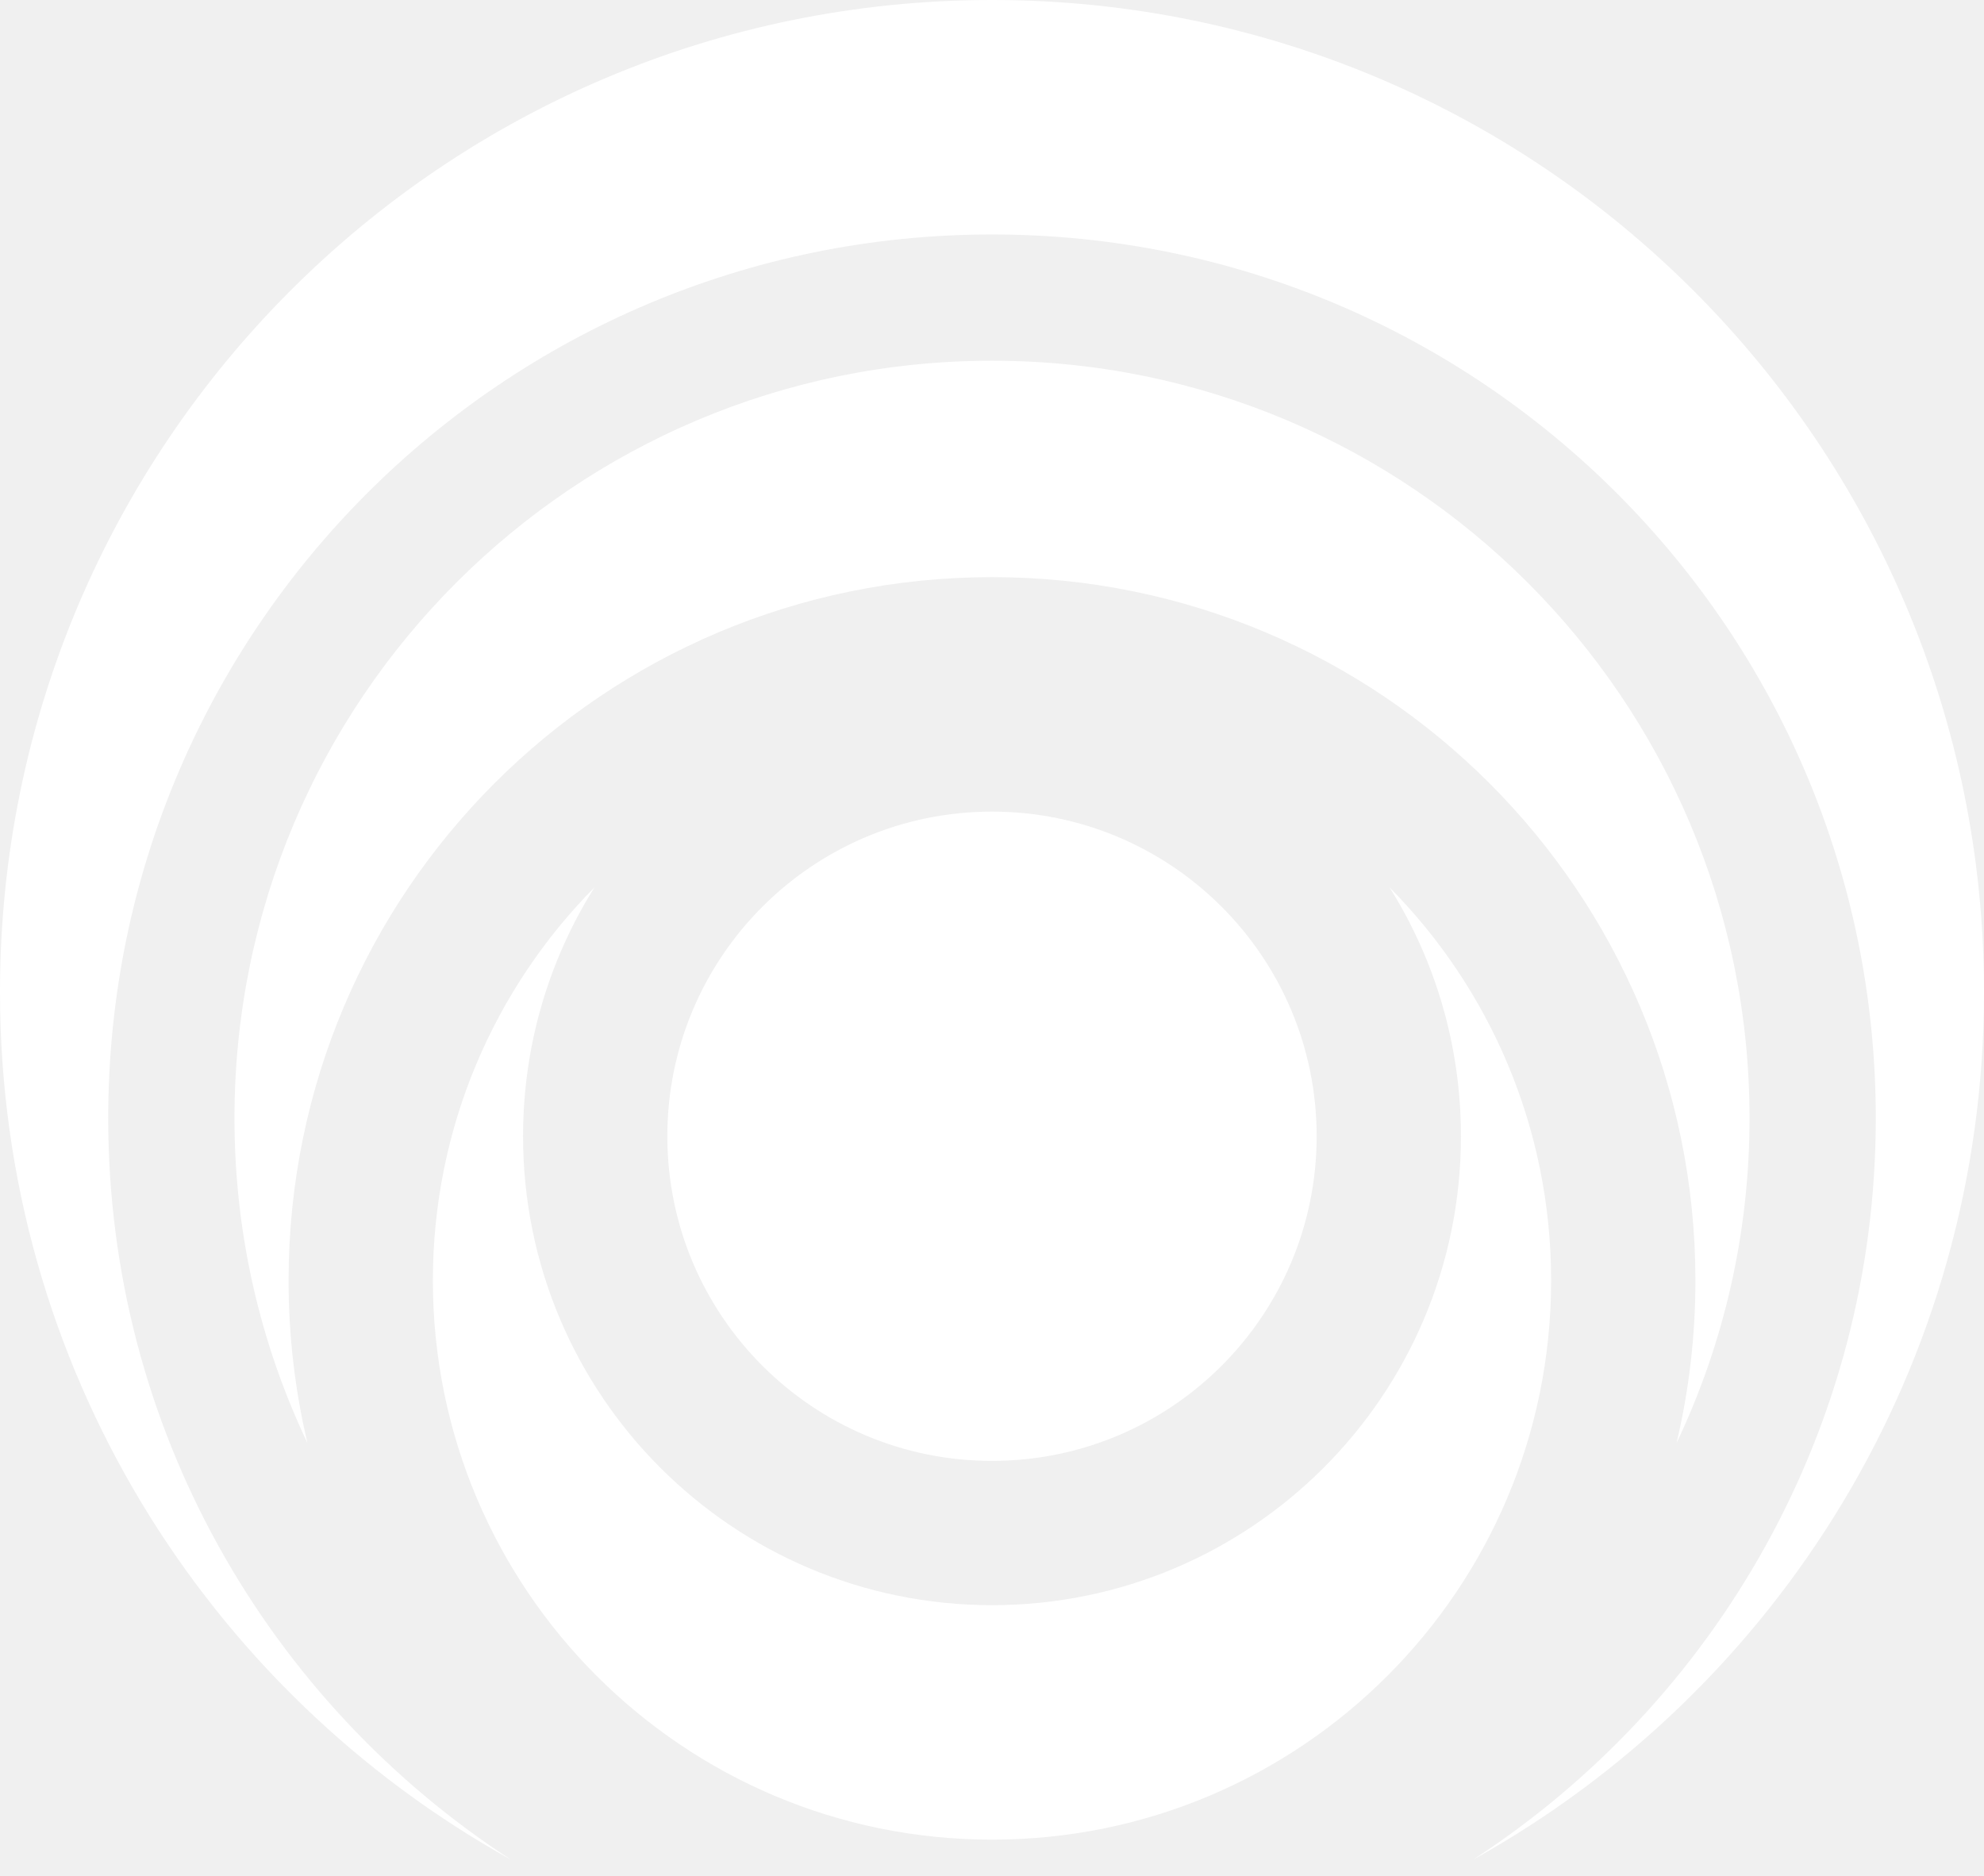
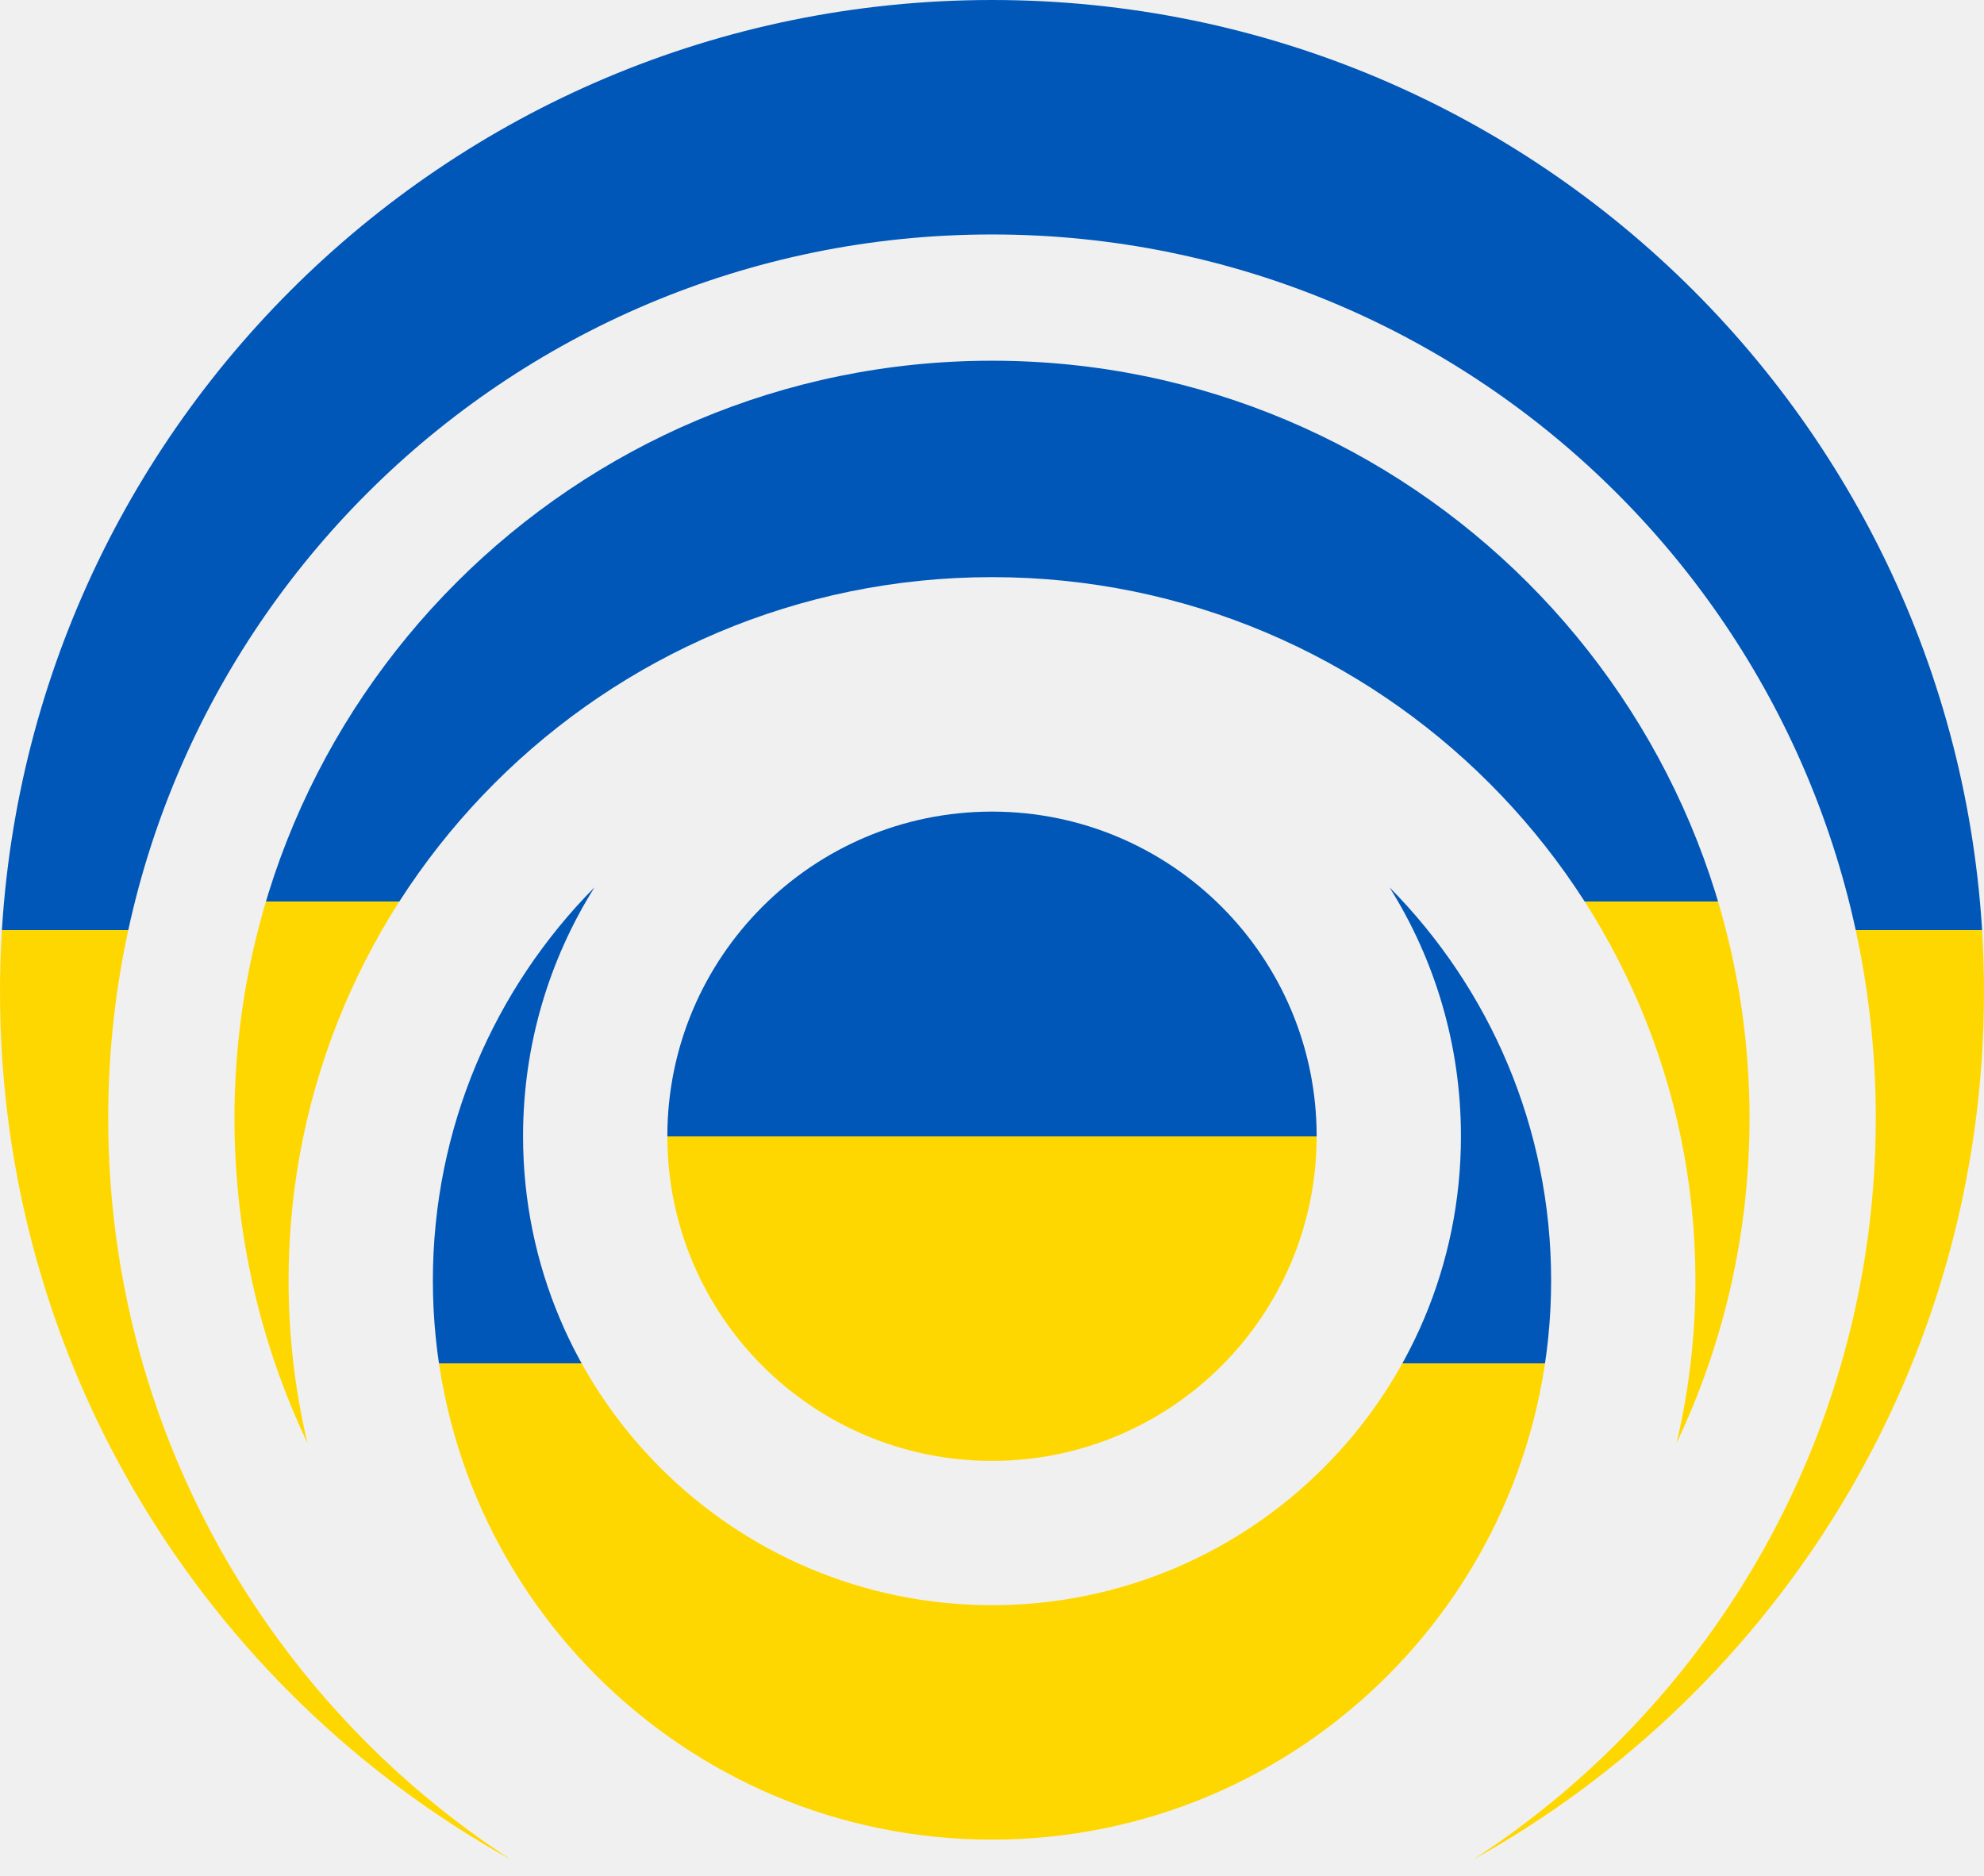
<svg xmlns="http://www.w3.org/2000/svg" width="110" height="104" viewBox="0 0 110 104" fill="none">
-   <path d="M81.674 103.11C98.568 93.723 110 75.697 110 55C110 24.624 85.376 0 55 0C24.624 0 0 24.624 0 55C0 75.697 11.432 93.723 28.326 103.11C14.887 94.372 6 79.224 6 62C6 34.938 27.938 13 55 13C82.062 13 104 34.938 104 62C104 79.224 95.113 94.373 81.674 103.11Z" fill="white" />
-   <path d="M92.955 80.008C95.549 74.55 97 68.445 97 62C97 38.804 78.196 20 55 20C31.804 20 13 38.804 13 62C13 68.445 14.451 74.55 17.045 80.008C16.362 77.116 16 74.1 16 71C16 49.461 33.461 32 55 32C76.539 32 94 49.461 94 71C94 74.1 93.638 77.116 92.955 80.008Z" fill="white" />
-   <path d="M55 89C69.359 89 81 77.359 81 63C81 57.93 79.549 53.198 77.039 49.199C82.579 54.799 86 62.5 86 71C86 88.121 72.121 102 55 102C37.879 102 24 88.121 24 71C24 62.5 27.421 54.799 32.961 49.199C30.451 53.198 29 57.93 29 63C29 77.359 40.641 89 55 89Z" fill="white" />
-   <path d="M73 63C73 72.941 64.941 81 55 81C45.059 81 37 72.941 37 63C37 53.059 45.059 45 55 45C64.941 45 73 53.059 73 63Z" fill="white" />
+   <defs>
+     <linearGradient id="ukraine_flag" x1="0" y1="0" x2="0" y2="100%">
+       <stop offset="50%" stop-color="#0057B7" />
+       <stop offset="50%" stop-color="#FFD700" />
+     </linearGradient>
+   </defs>
+   <path d="M81.674 103.11C98.568 93.723 110 75.697 110 55C110 24.624 85.376 0 55 0C24.624 0 0 24.624 0 55C0 75.697 11.432 93.723 28.326 103.11C14.887 94.372 6 79.224 6 62C6 34.938 27.938 13 55 13C82.062 13 104 34.938 104 62C104 79.224 95.113 94.373 81.674 103.11Z" fill="url(#ukraine_flag)" />
+   <path d="M92.955 80.008C95.549 74.55 97 68.445 97 62C97 38.804 78.196 20 55 20C31.804 20 13 38.804 13 62C13 68.445 14.451 74.55 17.045 80.008C16.362 77.116 16 74.1 16 71C16 49.461 33.461 32 55 32C76.539 32 94 49.461 94 71C94 74.1 93.638 77.116 92.955 80.008Z" fill="url(#ukraine_flag)" />
+   <path d="M55 89C69.359 89 81 77.359 81 63C81 57.93 79.549 53.198 77.039 49.199C82.579 54.799 86 62.5 86 71C86 88.121 72.121 102 55 102C37.879 102 24 88.121 24 71C24 62.5 27.421 54.799 32.961 49.199C30.451 53.198 29 57.93 29 63C29 77.359 40.641 89 55 89Z" fill="url(#ukraine_flag)" />
+   <path d="M73 63C73 72.941 64.941 81 55 81C45.059 81 37 72.941 37 63C37 53.059 45.059 45 55 45C64.941 45 73 53.059 73 63Z" fill="url(#ukraine_flag)" />
</svg>
